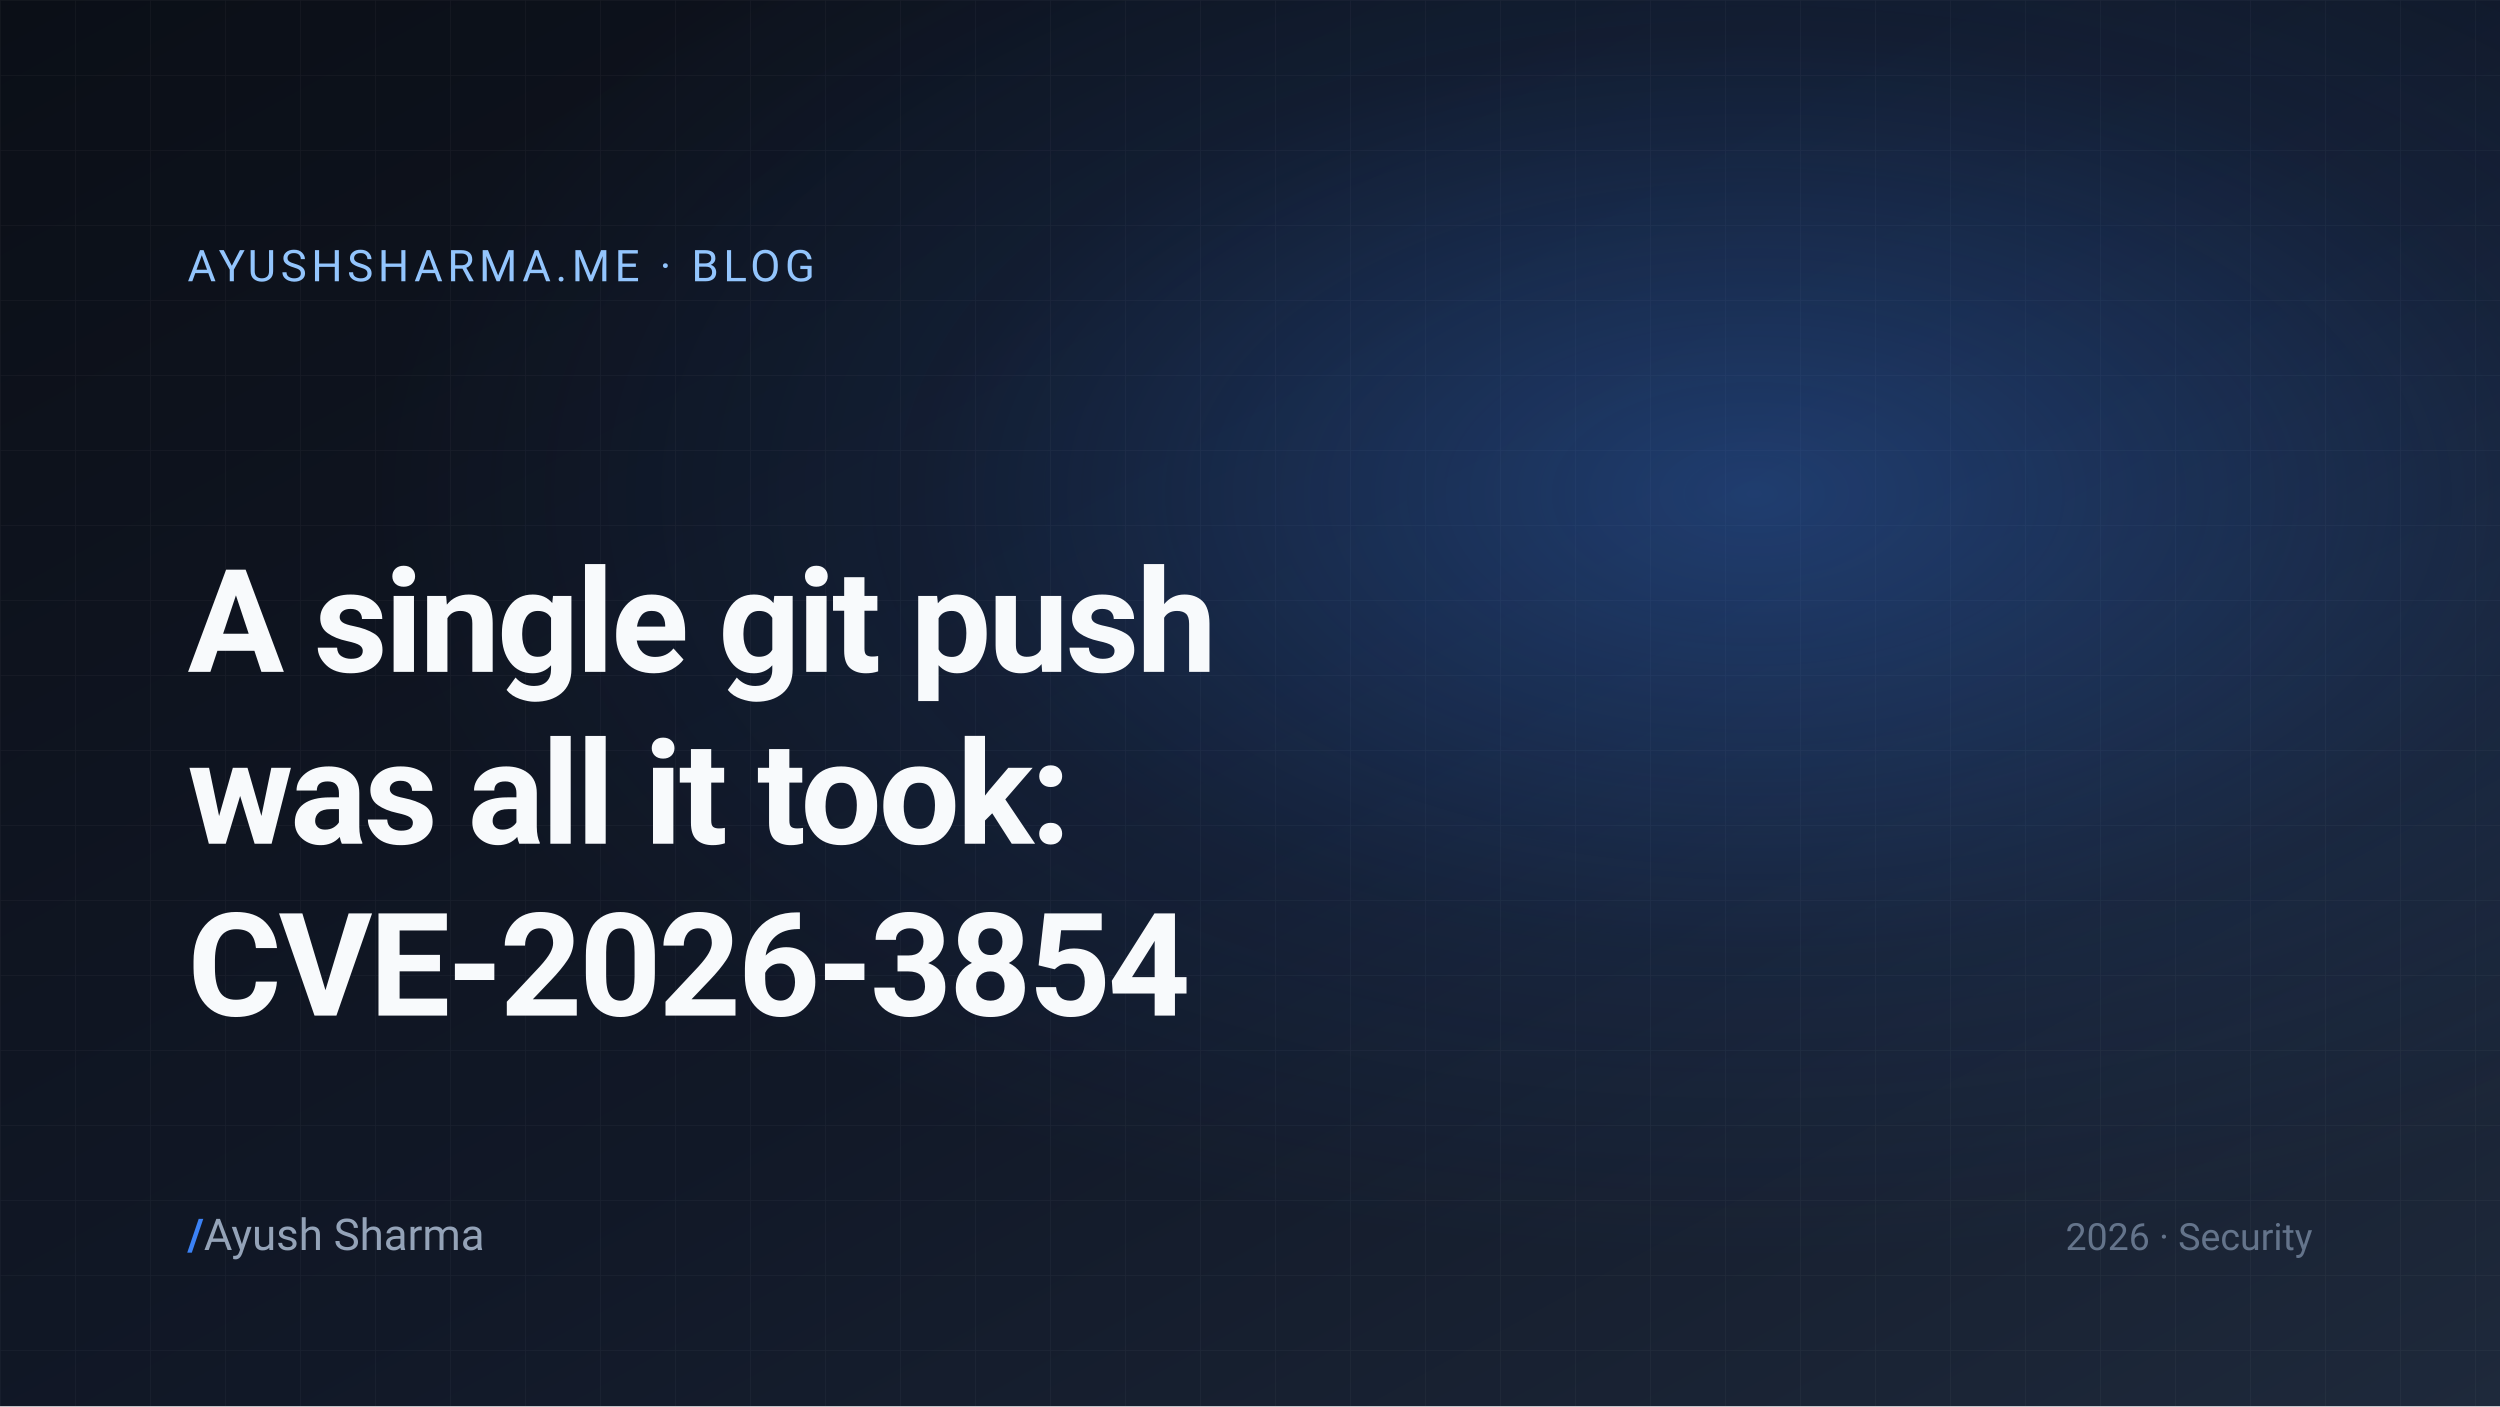
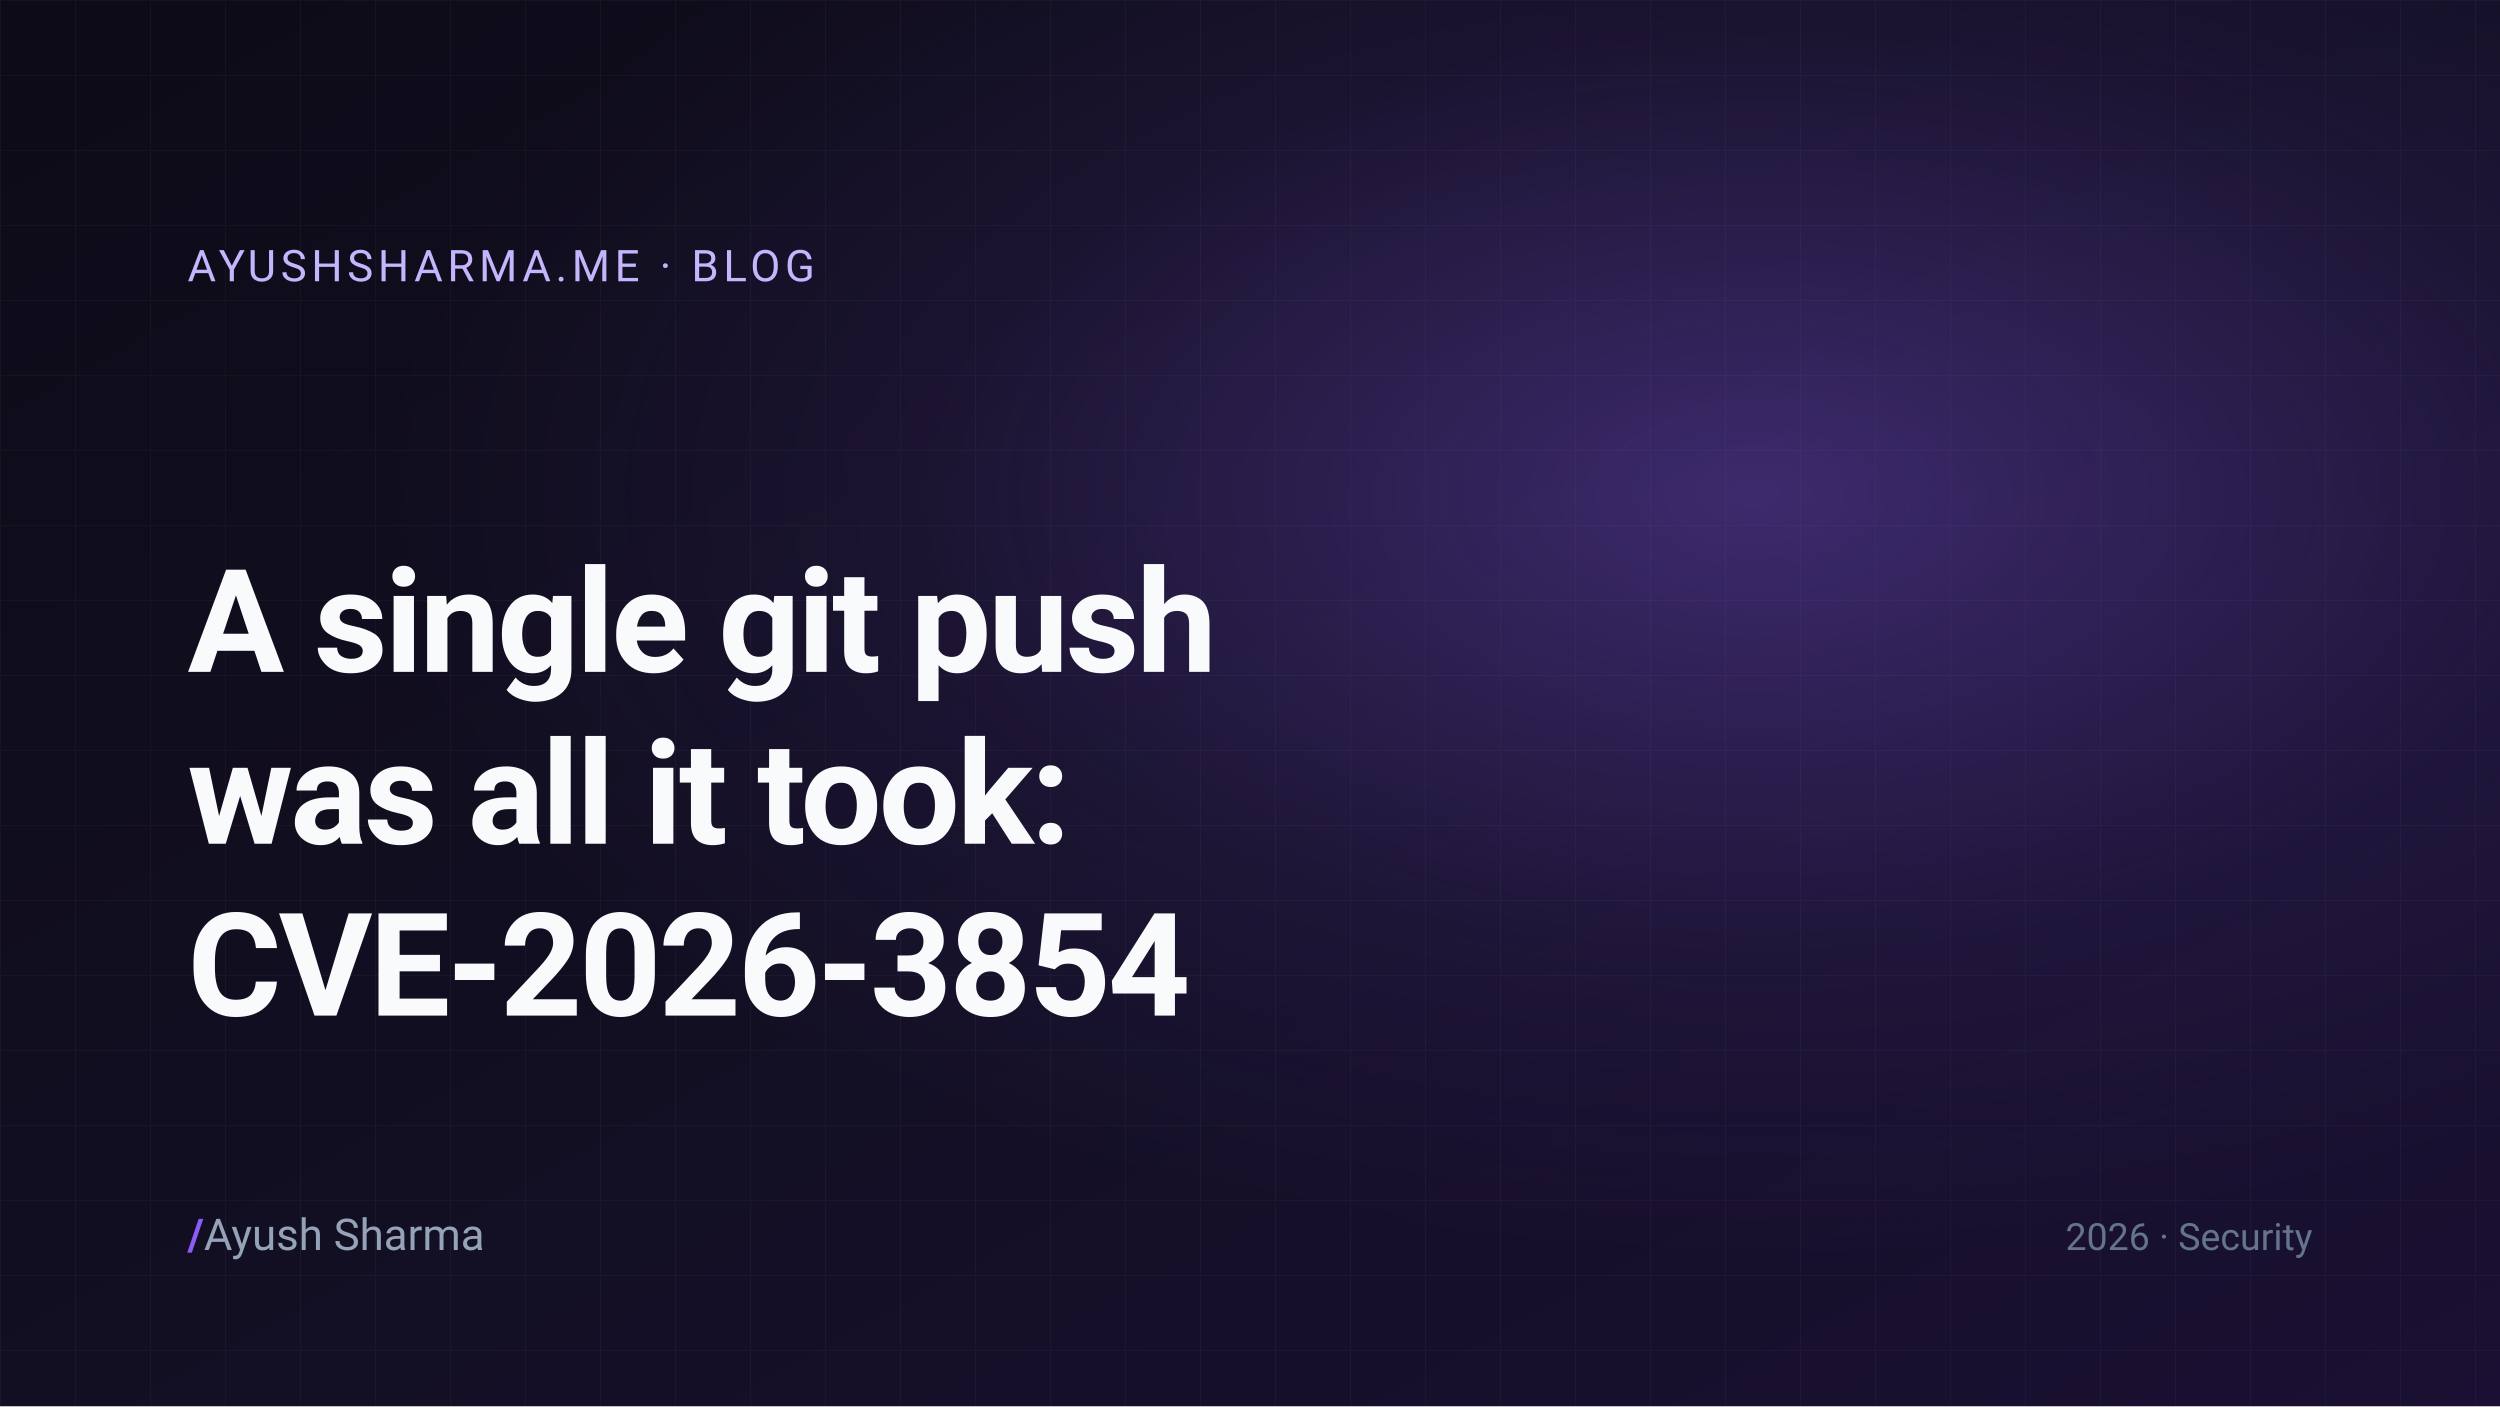
<svg xmlns="http://www.w3.org/2000/svg" viewBox="0 0 1600 900" preserveAspectRatio="xMidYMid slice" role="img" aria-label="A single git push was all it took: CVE-2026-3854">
  <defs>
    <linearGradient id="bg" x1="0" y1="0" x2="1" y2="1">
-       <stop offset="0%" stop-color="#0b0f17" />
-       <stop offset="55%" stop-color="#111827" />
-       <stop offset="100%" stop-color="#1e293b" />
-     </linearGradient>
-     <linearGradient id="accent" x1="0" y1="0" x2="0" y2="1">
-       <stop offset="0%" stop-color="#1d4ed8" />
-       <stop offset="50%" stop-color="#3b82f6" />
-       <stop offset="100%" stop-color="#60a5fa" />
+       <stop offset="0%" stop-color="#0d0b17" />
+       <stop offset="55%" stop-color="#130f24" />
+       <stop offset="100%" stop-color="#1a1033" />
    </linearGradient>
    <radialGradient id="glow" cx="0.7" cy="0.35" r="0.55">
-       <stop offset="0%" stop-color="rgba(59,130,246,0.35)" />
-       <stop offset="60%" stop-color="rgba(59,130,246,0.08)" />
-       <stop offset="100%" stop-color="rgba(59,130,246,0)" />
+       <stop offset="0%" stop-color="rgba(139,92,246,0.35)" />
+       <stop offset="60%" stop-color="rgba(139,92,246,0.08)" />
+       <stop offset="100%" stop-color="rgba(139,92,246,0)" />
    </radialGradient>
    <pattern id="grid" width="48" height="48" patternUnits="userSpaceOnUse">
      <path d="M 48 0 L 0 0 0 48" fill="none" stroke="rgba(255,255,255,0.04)" stroke-width="1" />
    </pattern>
  </defs>
  <rect width="1600" height="900" fill="url(#bg)" />
  <rect width="1600" height="900" fill="url(#grid)" />
  <rect width="1600" height="900" fill="url(#glow)" />
  <g font-family="ui-sans-serif, system-ui, -apple-system, 'Segoe UI', Roboto, sans-serif" fill="#f8fafc">
-     <text x="120" y="180" font-size="28" fill="#93c5fd" letter-spacing="3">AYUSHSHARMA.ME · BLOG</text>
+     <text x="120" y="180" font-size="28" fill="#c4b5fd" letter-spacing="3">AYUSHSHARMA.ME · BLOG</text>
    <text x="120" y="430" font-size="92" font-weight="700" letter-spacing="-2">
      <tspan x="120" dy="0">A single git push</tspan>
      <tspan x="120" dy="110">was all it took:</tspan>
      <tspan x="120" dy="110">CVE-2026-3854</tspan>
    </text>
    <text x="120" y="800" font-size="28" fill="#94a3b8">
-       <tspan fill="#3b82f6" font-weight="700">/ </tspan>Ayush Sharma
+       <tspan fill="#8b5cf6" font-weight="700">/ </tspan>Ayush Sharma
    </text>
    <text x="1480" y="800" font-size="24" fill="#64748b" text-anchor="end">2026 · Security</text>
  </g>
</svg>
